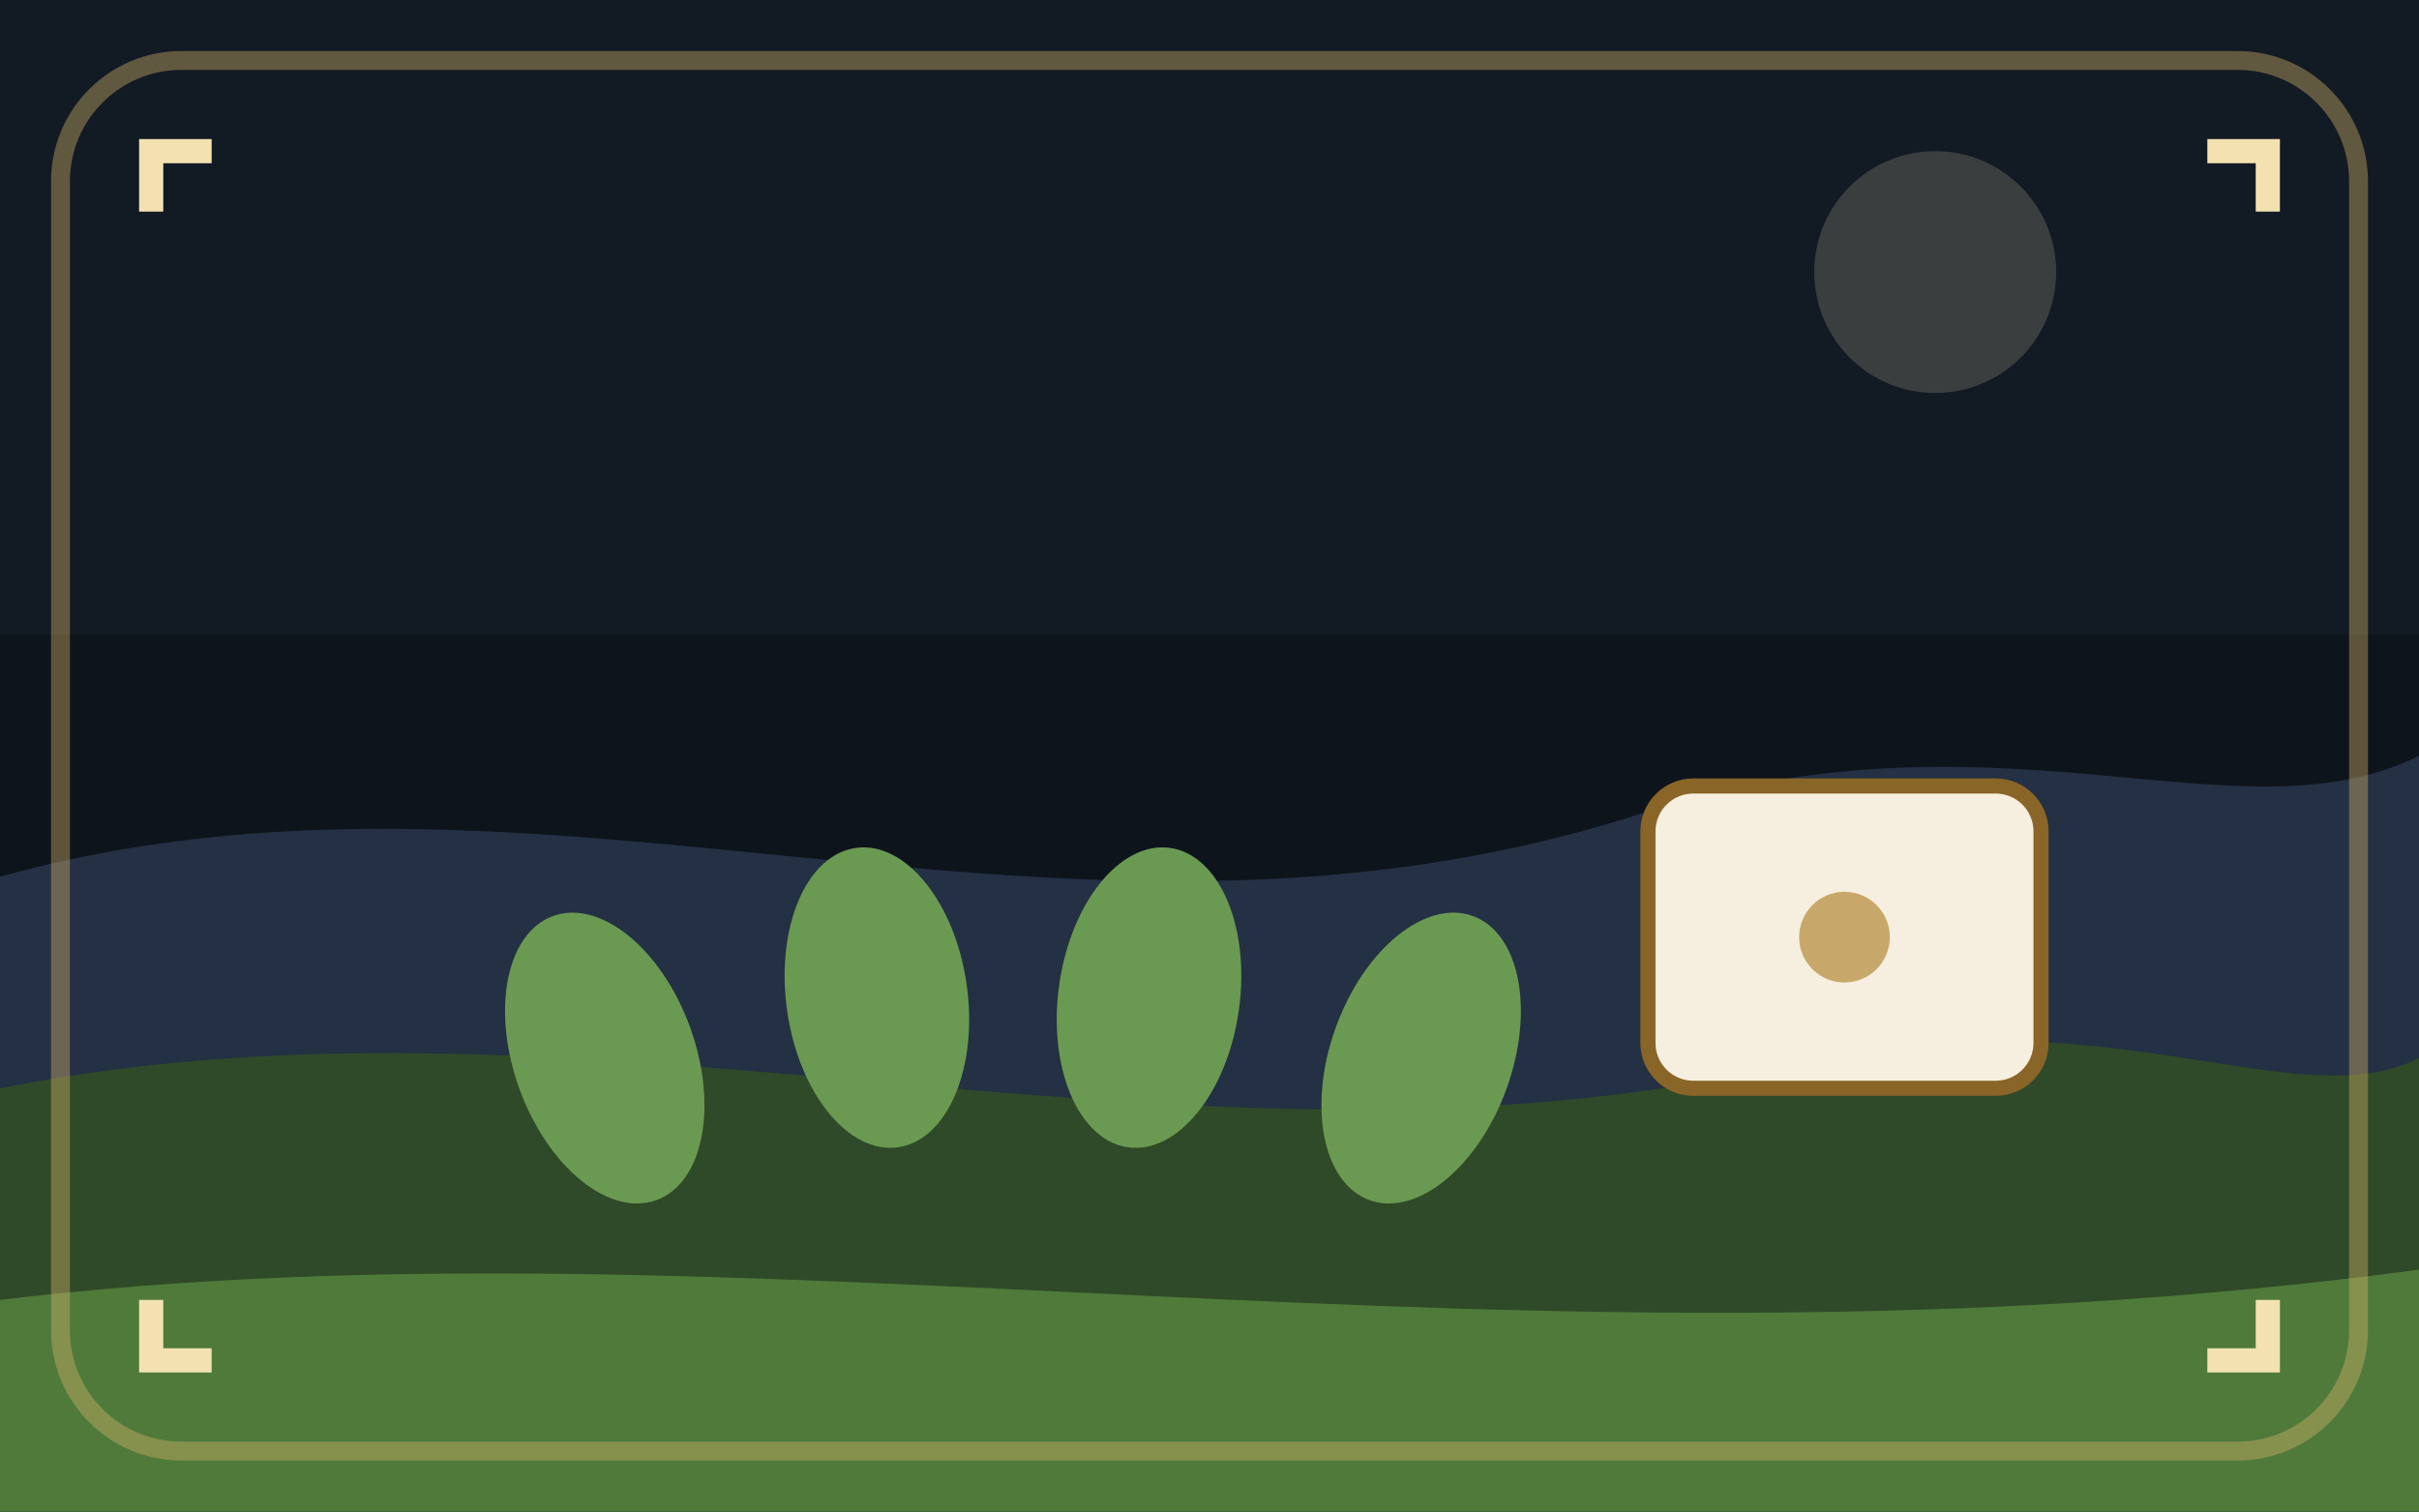
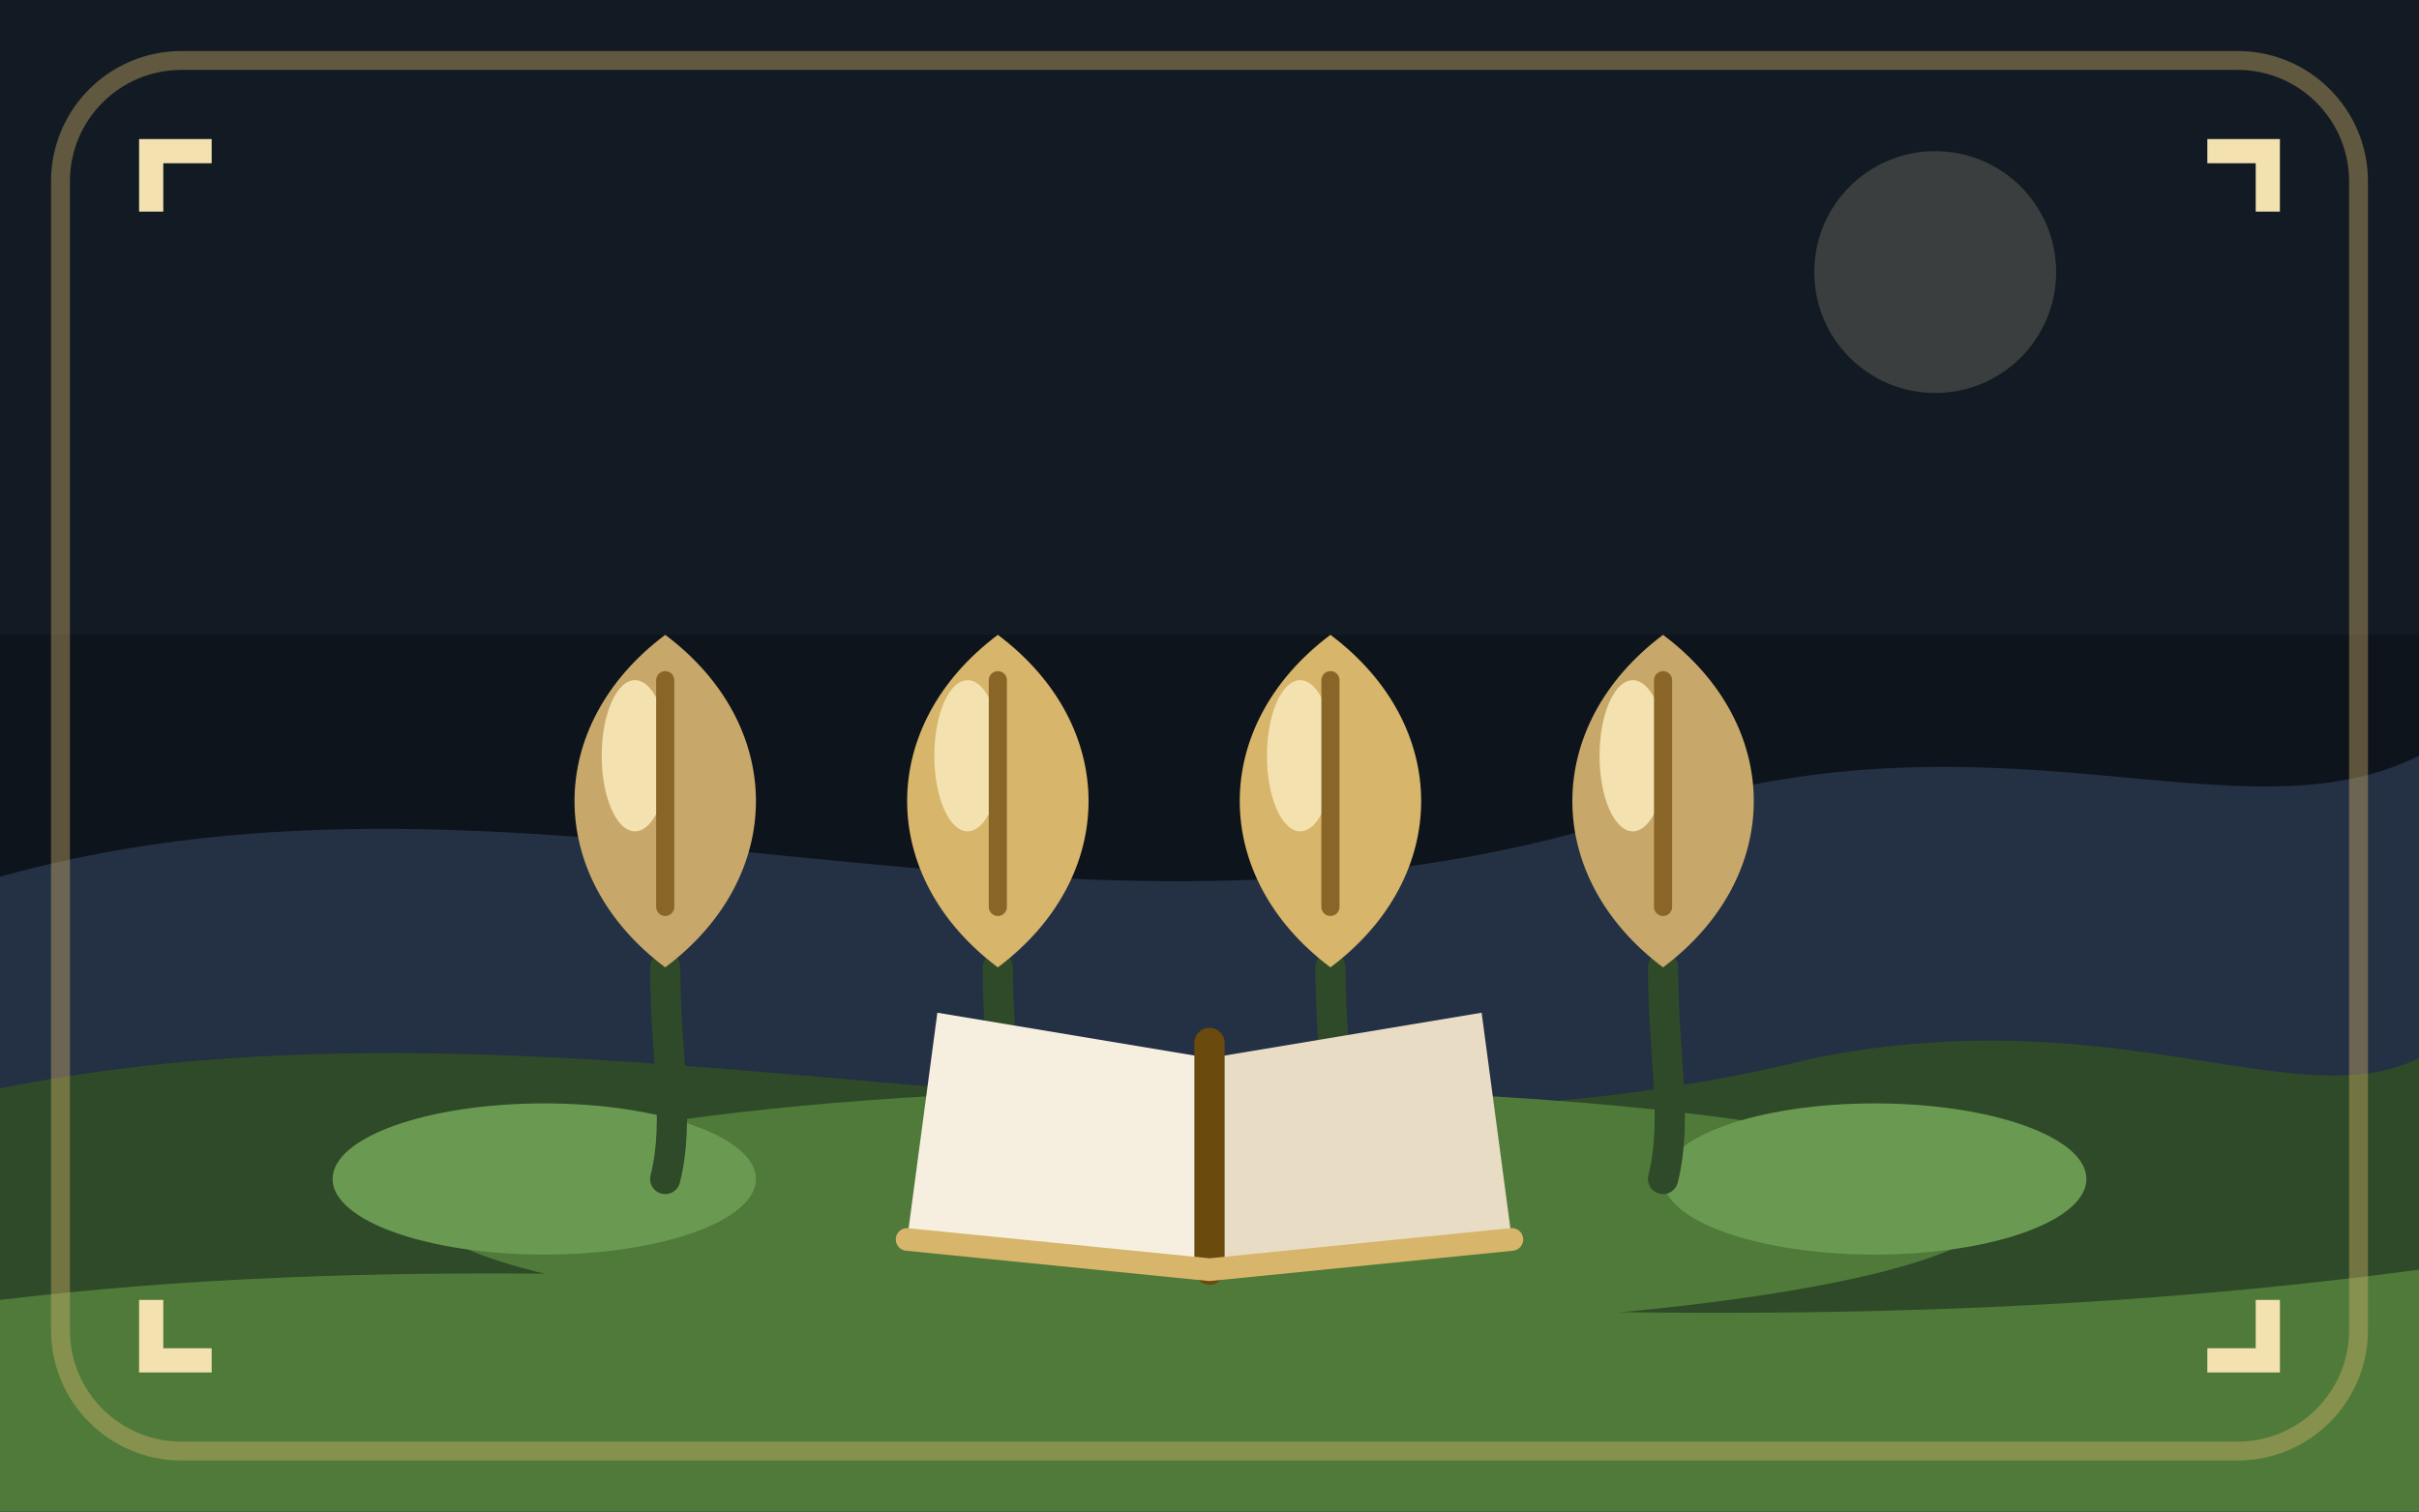
<svg xmlns="http://www.w3.org/2000/svg" viewBox="0 0 160 100">
  <rect width="160" height="100" fill="#0e141c" />
  <rect width="160" height="42" fill="#121a24" />
  <circle cx="128" cy="18" r="8" fill="#f3e2b0" opacity="0.18" />
  <path d="M0 58 C36 48 70 66 108 54 C132 46 148 56 160 50 V100 H0 Z" fill="#243044" />
  <path d="M0 72 C40 64 80 80 120 70 C140 66 152 74 160 70 V100 H0 Z" fill="#2f4a28" />
  <path d="M0 86 C50 80 100 92 160 84 V100 H0 Z" fill="#4f7a3a" />
-   <g fill="#6a9a52">
-     <ellipse cx="40" cy="70" rx="6" ry="10" transform="rotate(-20 40 70)" />
-     <ellipse cx="58" cy="66" rx="6" ry="10" transform="rotate(-8 58 66)" />
-     <ellipse cx="76" cy="66" rx="6" ry="10" transform="rotate(8 76 66)" />
-     <ellipse cx="94" cy="70" rx="6" ry="10" transform="rotate(20 94 70)" />
+   <ellipse cx="80" cy="80" rx="52" ry="8" fill="#4f7a3a" />
+   <ellipse cx="36" cy="78" rx="14" ry="5" fill="#6a9a52" />
+   <ellipse cx="124" cy="78" rx="14" ry="5" fill="#6a9a52" />
+   <g fill="none" stroke="#2f4a28" stroke-width="2" stroke-linecap="round">
+     <path d="M44 64 C44 70 45 74 44 78" />
+     <path d="M66 64 C66 70 67 74 66 78" />
+     <path d="M88 64 C88 70 89 74 88 78" />
+     <path d="M110 64 C110 70 111 74 110 78" />
  </g>
-   <g transform="translate(122 62) rotate(0)">
-     <rect x="-13" y="-10" width="26" height="20" rx="3" fill="#f6efe0" stroke="#8a6528" stroke-width="1" />
-     <circle r="3" fill="#c8a86a" />
+   <path d="M44 64 C36 58 36 48 44 42 C52 48 52 58 44 64 Z" fill="#c8a86a" />
+   <path d="M66 64 C58 58 58 48 66 42 C74 48 74 58 66 64 Z" fill="#d7b56a" />
+   <path d="M88 64 C80 58 80 48 88 42 C96 48 96 58 88 64 Z" fill="#d7b56a" />
+   <path d="M110 64 C102 58 102 48 110 42 C118 48 118 58 110 64 Z" fill="#c8a86a" />
+   <g fill="#f3e2b0">
+     <ellipse cx="42" cy="50" rx="2.2" ry="5" />
+     <ellipse cx="64" cy="50" rx="2.2" ry="5" />
+     <ellipse cx="86" cy="50" rx="2.2" ry="5" />
+     <ellipse cx="108" cy="50" rx="2.2" ry="5" />
  </g>
+   <g fill="none" stroke="#8a6528" stroke-width="1.2" stroke-linecap="round">
+     <path d="M44 60 C44 54 44 48 44 45" />
+     <path d="M66 60 C66 54 66 48 66 45" />
+     <path d="M88 60 C88 54 88 48 88 45" />
+     <path d="M110 60 C110 54 110 48 110 45" />
+   </g>
+   <path d="M80 70 L62 67 L60 82 L80 84 Z" fill="#f6efe0" />
+   <path d="M80 70 L98 67 L100 82 L80 84 Z" fill="#e8dcc4" />
+   <path d="M80 69 V84" fill="none" stroke="#6b4a0e" stroke-width="2" stroke-linecap="round" />
+   <path d="M60 82 L80 84 L100 82" fill="none" stroke="#d7b56a" stroke-width="1.5" stroke-linecap="round" />
  <rect x="4" y="4" width="152" height="92" rx="8" fill="none" stroke="#d7b56a" stroke-opacity="0.4" stroke-width="1.25" />
  <g fill="none" stroke="#f3e2b0" stroke-width="1.6" stroke-linecap="butt">
    <path d="M10 14 V10 H14" />
    <path d="M146 10 H150 V14" />
    <path d="M10 86 V90 H14" />
    <path d="M150 86 V90 H146" />
  </g>
</svg>
